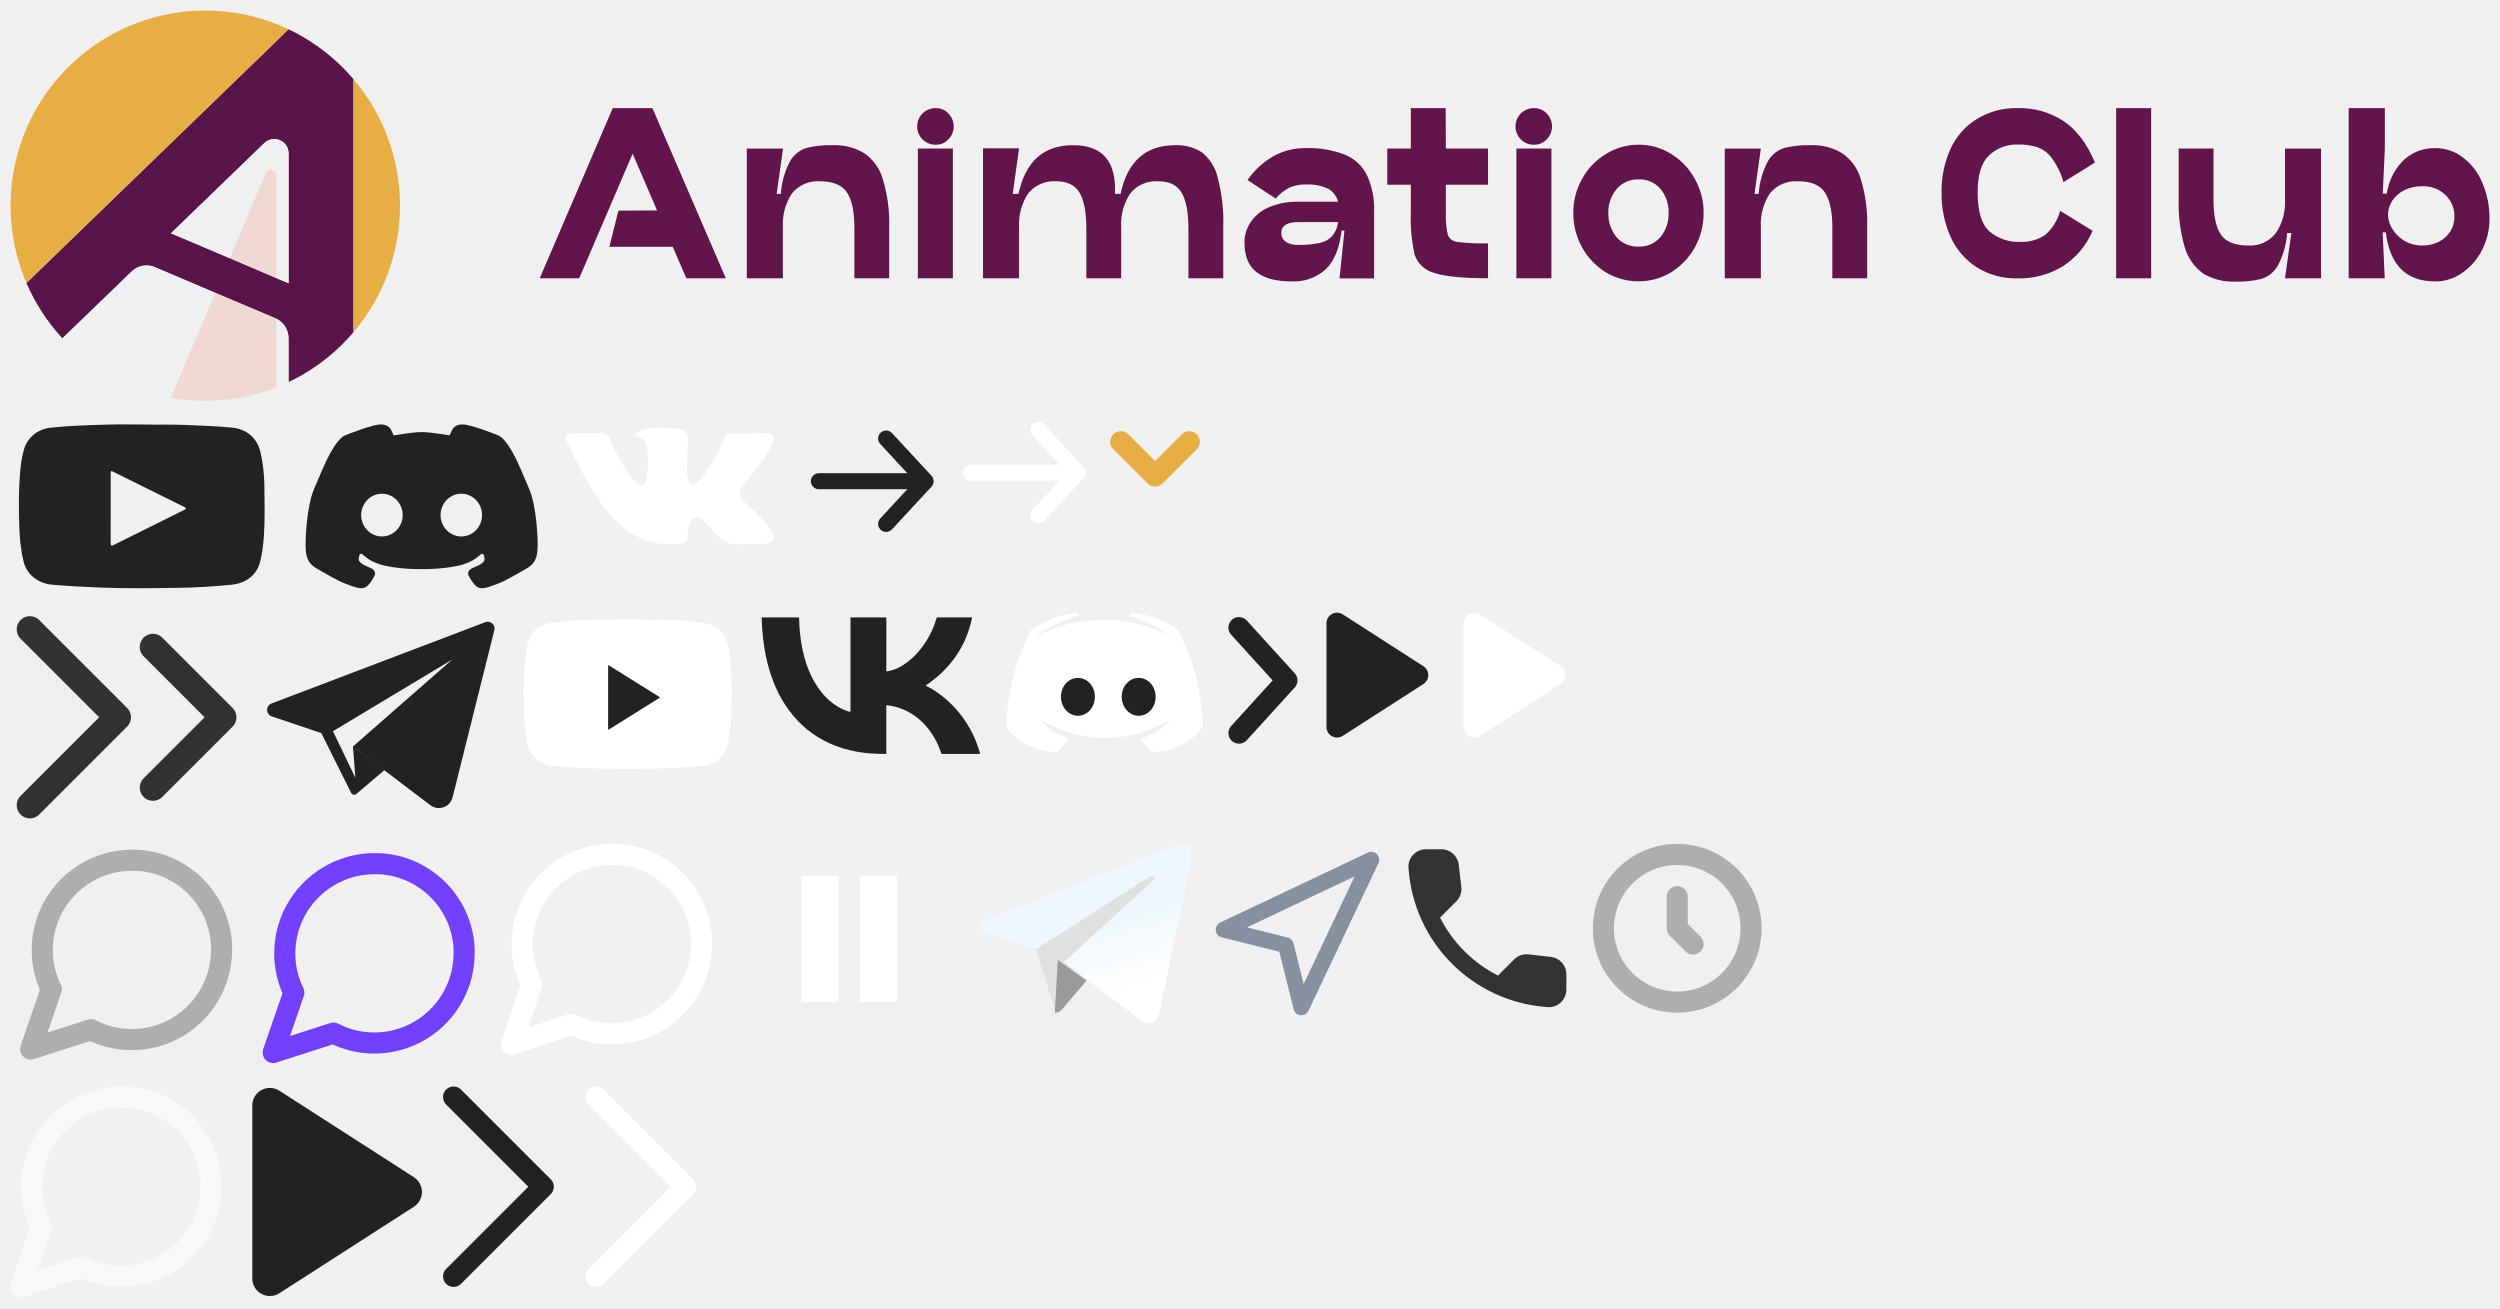
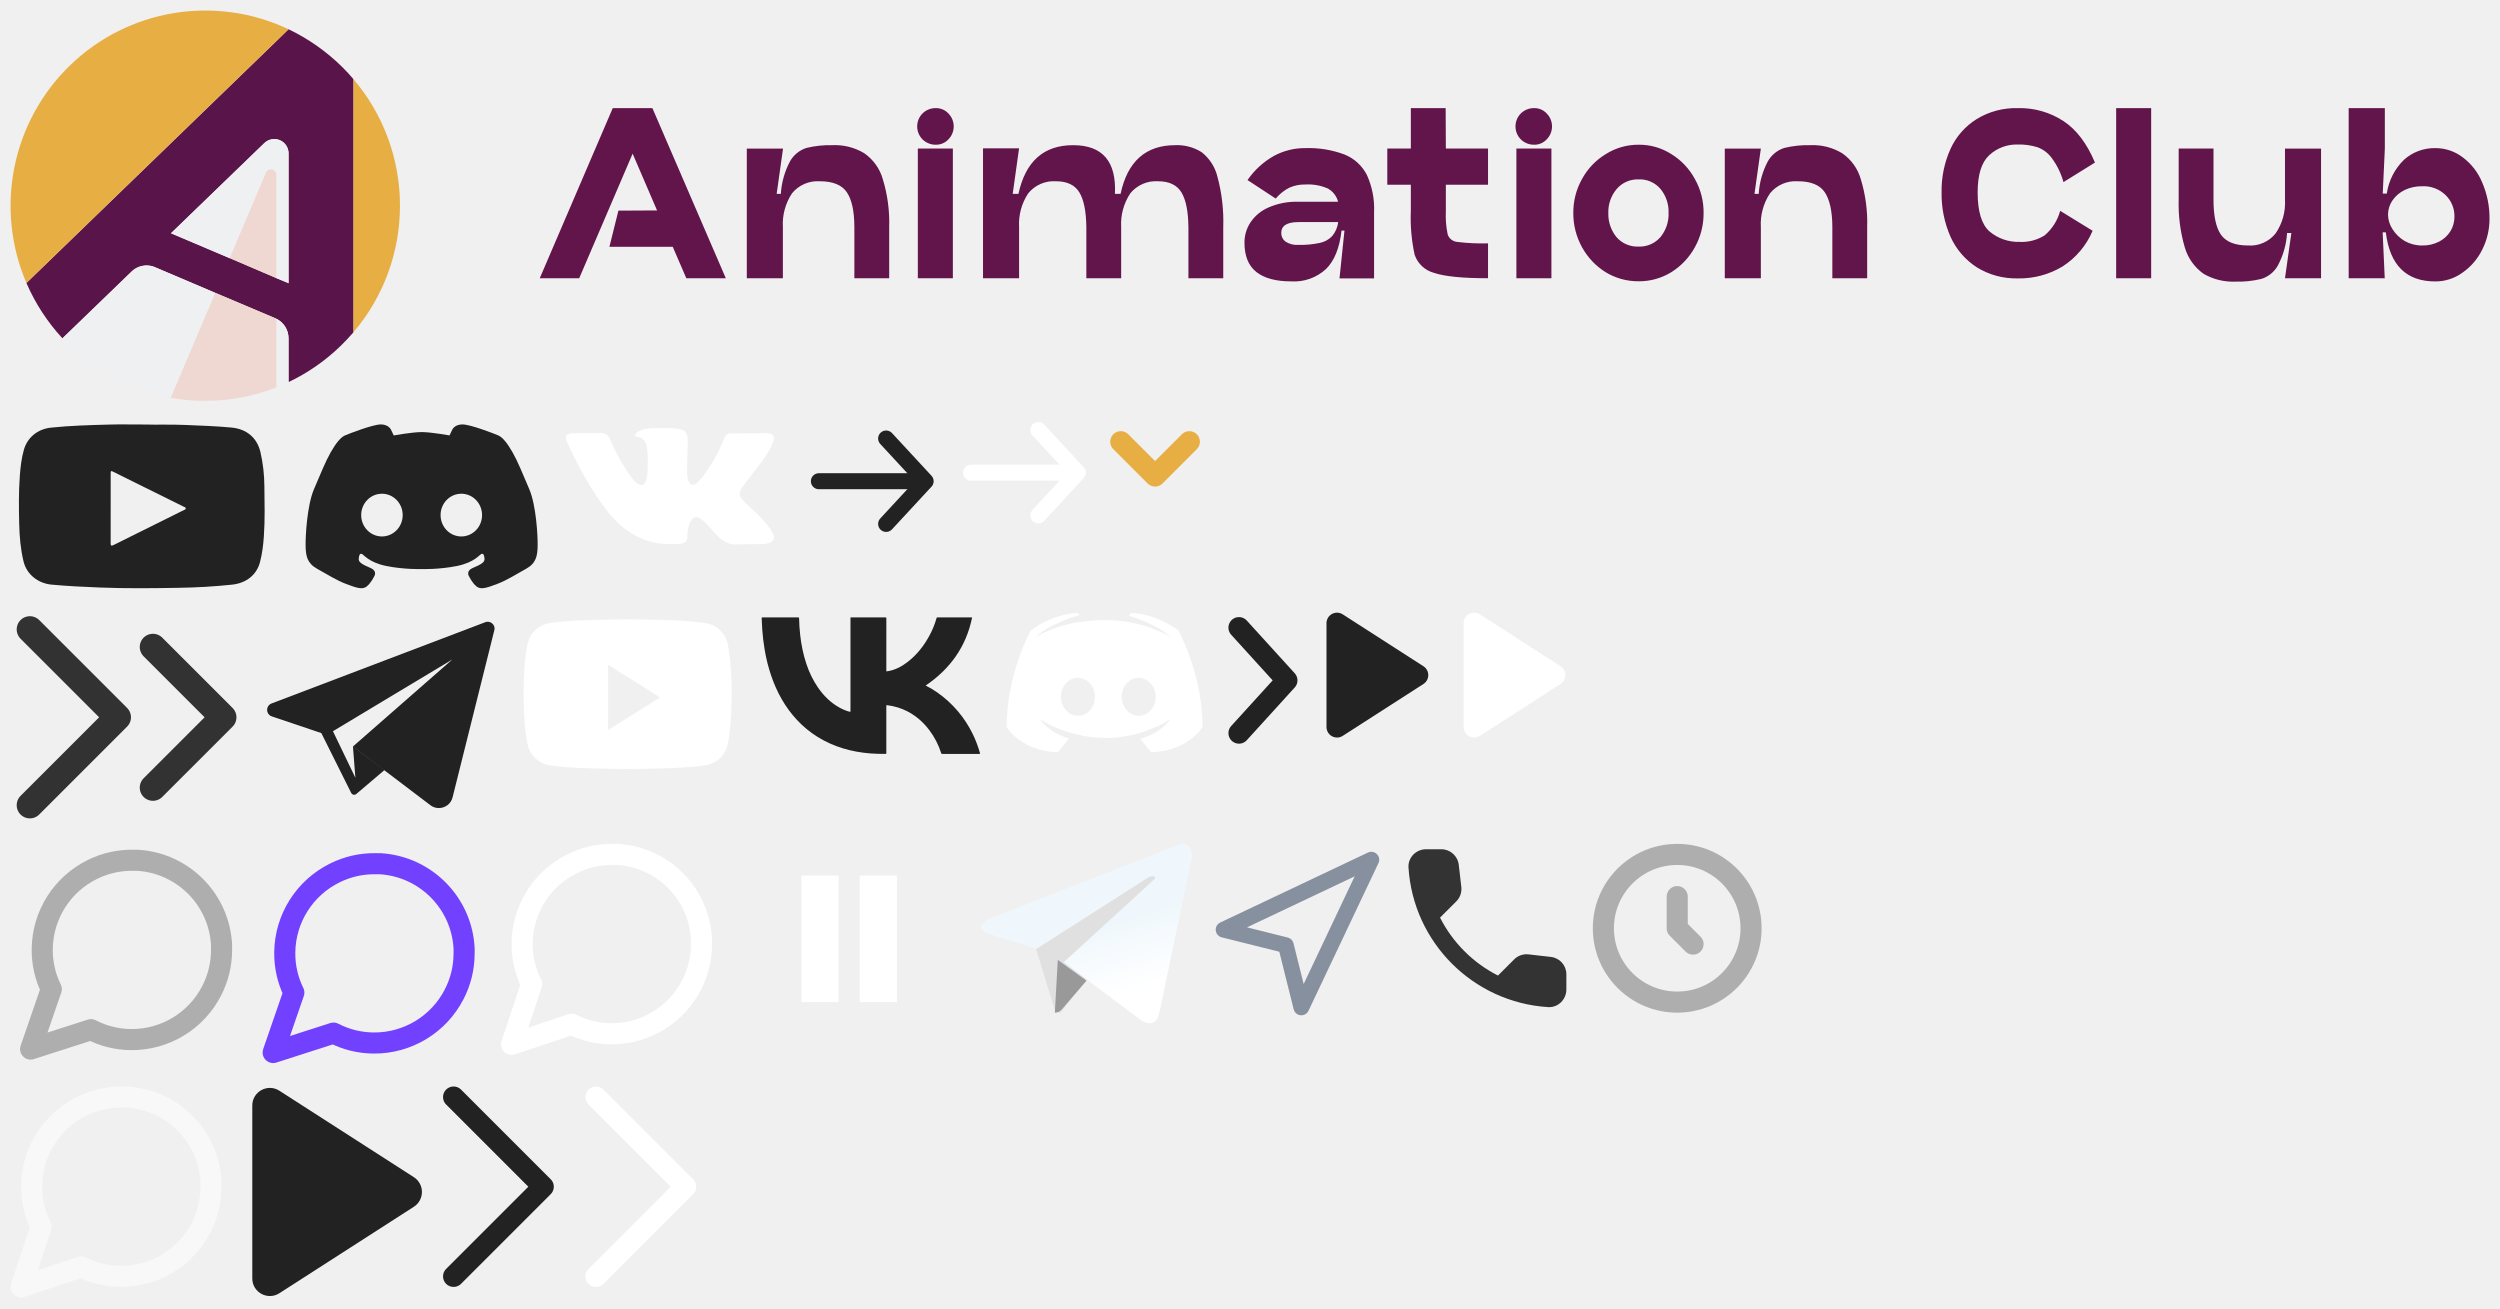
<svg xmlns="http://www.w3.org/2000/svg" width="237" height="124" viewBox="0 0 237 124">
  <svg width="15" height="13" fill="none" viewBox="-1 -1 15 13" id="black-right-arrow" x="75" y="39">
    <path d="M8.005 1.571 11.75 5.62 8.005 9.667" stroke="#222" stroke-width="1.518" stroke-linecap="round" stroke-linejoin="round" />
    <path d="M11.457 5.62H1.63" stroke="#222" stroke-width="1.518" stroke-linecap="round" />
  </svg>
  <svg width="9" height="15" fill="none" viewBox="-1 -1 9 15" id="black-right-menu-arrow" x="115" y="57">
    <path d="M1.455 11.5 6 6.5l-4.545-5" stroke="#222" stroke-width="2" stroke-linecap="round" stroke-linejoin="round" />
  </svg>
  <svg width="18" height="18" fill="none" viewBox="-1 -1 18 18" id="call" x="132" y="79">
    <path d="m14.024 10.716-2.116-.241a1.658 1.658 0 0 0-1.367.475l-1.533 1.533A12.538 12.538 0 0 1 3.516 6.99l1.542-1.54a1.66 1.66 0 0 0 .475-1.366l-.242-2.1A1.668 1.668 0 0 0 3.633.508H2.19C1.25.508.466 1.29.525 2.233c.441 7.116 6.133 12.8 13.241 13.242.942.058 1.725-.726 1.725-1.667v-1.442a1.652 1.652 0 0 0-1.466-1.65z" fill="#333" />
  </svg>
  <svg width="18" height="18" fill="none" viewBox="-1 -1 18 18" id="clock" x="150" y="79">
    <path d="M8 5v3l1.5 1.5M8 15A7 7 0 1 0 8 1a7 7 0 0 0 0 14z" stroke="#AEAEAE" stroke-width="2" stroke-linecap="round" stroke-linejoin="round" />
  </svg>
  <svg width="22" height="22" fill="none" viewBox="-1 -1 22 22" id="comments" y="102">
    <path opacity=".5" clip-rule="evenodd" d="M19 9.5a8.38 8.38 0 0 1-.9 3.8 8.5 8.5 0 0 1-7.6 4.7 8.38 8.38 0 0 1-3.8-.9L1 19l1.9-5.7A8.38 8.38 0 0 1 2 9.5a8.5 8.5 0 0 1 4.7-7.6 8.38 8.38 0 0 1 3.8-.9h.5a8.48 8.48 0 0 1 8 8v.5z" stroke="#fff" stroke-width="2" stroke-linecap="round" stroke-linejoin="round" />
  </svg>
  <svg width="23" height="23" fill="none" viewBox="-1 -1 23 23" id="comments-gray" y="79">
    <path clip-rule="evenodd" d="M20.002 10.142a8.38 8.38 0 0 1-.94 3.79 8.5 8.5 0 0 1-7.649 4.62 8.38 8.38 0 0 1-3.79-.94l-5.72 1.84 1.96-5.68a8.38 8.38 0 0 1-.86-3.809 8.5 8.5 0 0 1 4.78-7.55 8.38 8.38 0 0 1 3.809-.86l.5.005a8.48 8.48 0 0 1 7.915 8.084l-.005.5v0z" stroke="#AEAEAE" stroke-width="2" stroke-linecap="round" stroke-linejoin="round" />
  </svg>
  <svg width="23" height="23" fill="none" viewBox="-1 -1 23 23" id="comments-purple" x="23" y="79">
    <path clip-rule="evenodd" d="M19.995 10.468a8.38 8.38 0 0 1-.94 3.79 8.5 8.5 0 0 1-7.649 4.62 8.38 8.38 0 0 1-3.79-.94l-5.72 1.84 1.96-5.68a8.38 8.38 0 0 1-.86-3.809 8.5 8.5 0 0 1 4.78-7.55 8.38 8.38 0 0 1 3.809-.86l.5.005A8.48 8.48 0 0 1 20 9.968l-.005.5v0z" stroke="#7241FF" stroke-width="2" stroke-linecap="round" stroke-linejoin="round" />
  </svg>
  <svg width="23" height="22" fill="none" viewBox="-1 -1 23 22" id="comments-white" x="46" y="79">
    <path clip-rule="evenodd" d="M19.5 9.5a8.38 8.38 0 0 1-.9 3.8A8.5 8.5 0 0 1 11 18a8.379 8.379 0 0 1-3.8-.9L1.5 19l1.9-5.7a8.38 8.38 0 0 1-.9-3.8 8.5 8.5 0 0 1 4.7-7.6A8.38 8.38 0 0 1 11 1h.5a8.48 8.48 0 0 1 8 8v.5z" stroke="#fff" stroke-width="2" stroke-linecap="round" stroke-linejoin="round" />
  </svg>
  <svg width="24" height="22" fill="none" viewBox="-1 -1 24 22" id="doubble-black-right-arrow" y="57">
    <path d="M13.498 16.666 20.165 10l-6.667-6.667m-11.666 15 8.334-8.334-8.334-8.333" stroke="#323232" stroke-width="2.5" stroke-linecap="round" stroke-linejoin="round" />
  </svg>
  <svg width="21" height="16" fill="none" viewBox="-1 -1 21 16" id="header-ds" x="94" y="57">
-     <path d="M14.134 13.314s-.573-.675-1.05-1.273c2.084-.58 2.879-1.869 2.879-1.869a9.144 9.144 0 0 1-1.83.927c-.794.33-1.557.55-2.305.675a11.276 11.276 0 0 1-4.119-.015 13.477 13.477 0 0 1-2.337-.676 9.38 9.38 0 0 1-1.161-.534c-.048-.031-.095-.047-.143-.078a.221.221 0 0 1-.064-.048c-.286-.157-.445-.267-.445-.267s.763 1.257 2.783 1.854c-.477.597-1.066 1.304-1.066 1.304-3.514-.11-4.85-2.388-4.85-2.388 0-5.058 2.29-9.159 2.29-9.159C5.006.071 7.185.117 7.185.117l.159.19C4.48 1.122 3.16 2.363 3.16 2.363s.35-.188.939-.455C5.8 1.17 7.153.966 7.71.919c.095-.016.174-.031.27-.031a13.096 13.096 0 0 1 7.999 1.476s-1.257-1.178-3.96-1.995l.223-.251S14.42.07 16.71 1.768c0 0 2.29 4.1 2.29 9.158 0 0-1.352 2.278-4.866 2.388z" fill="#fff" />
-     <path fill-rule="evenodd" clip-rule="evenodd" d="M5.578 8.058c0-.987.71-1.795 1.61-1.795.899 0 1.624.808 1.609 1.795 0 .987-.71 1.796-1.61 1.796-.883 0-1.609-.81-1.609-1.796zm5.76 0c0-.986.709-1.795 1.608-1.795.9 0 1.61.809 1.61 1.795 0 .987-.71 1.796-1.61 1.796-.883 0-1.609-.81-1.609-1.796z" fill="#222" />
+     <path fill-rule="evenodd" clip-rule="evenodd" d="M13.084 12.042c.478.597 1.05 1.272 1.05 1.272 3.514-.11 4.866-2.388 4.866-2.388 0-5.058-2.29-9.159-2.29-9.159C14.42.071 12.242.117 12.242.117l-.223.252c2.703.817 3.96 1.995 3.96 1.995A13.076 13.076 0 0 0 11.192.856 13.618 13.618 0 0 0 7.98.888c-.083 0-.155.012-.235.025L7.71.92c-.556.047-1.908.251-3.61.99-.588.267-.938.455-.938.455s1.32-1.24 4.183-2.058l-.16-.188S5.007.07 2.717 1.768c0 0-2.29 4.1-2.29 9.158 0 0 1.336 2.278 4.85 2.388 0 0 .589-.707 1.066-1.304-2.02-.597-2.783-1.854-2.783-1.854s.159.11.445.268a.22.22 0 0 0 .064.047c.024.015.048.027.071.039.024.012.048.024.072.04.398.22.795.392 1.16.533.653.252 1.432.503 2.338.676 1.193.22 2.593.298 4.12.015.746-.125 1.51-.345 2.305-.675a9.14 9.14 0 0 0 1.829-.927s-.795 1.288-2.879 1.87zm-5.897-5.78c-.899 0-1.609.81-1.609 1.796 0 .987.726 1.796 1.61 1.796.899 0 1.609-.81 1.609-1.796.015-.986-.71-1.795-1.61-1.795zm5.76 0c-.9 0-1.61.81-1.61 1.796 0 .987.726 1.796 1.61 1.796.899 0 1.609-.809 1.609-1.796 0-.986-.71-1.795-1.61-1.795z" fill="#fff" />
  </svg>
  <svg width="237" height="39" fill="none" viewBox="-1 -1 237 39" id="header-logo">
    <g clip-path="url(#aka)">
      <path d="M112.911 13.424a4.359 4.359 0 0 0-2.495-.662c-2.801 0-4.53 1.54-5.187 4.618h-.533c.148-3.075-1.173-4.615-3.962-4.618-2.788-.003-4.517 1.536-5.187 4.618h-.543l.604-4.315H92.19v12.312h3.42v-4.835a5.26 5.26 0 0 1 .862-3.21 3.122 3.122 0 0 1 2.636-1.148c1.047 0 1.785.35 2.212 1.05.428.699.649 1.802.665 3.308v4.835h3.301v-4.835a5.27 5.27 0 0 1 .863-3.21 3.129 3.129 0 0 1 2.637-1.148c1.047 0 1.784.35 2.212 1.05.427.699.649 1.802.664 3.308v4.835h3.302v-4.835a16.26 16.26 0 0 0-.543-4.76 4.216 4.216 0 0 0-1.509-2.358zm13.545.222a9.636 9.636 0 0 0-3.702-.605 6.122 6.122 0 0 0-2.967.728 7.559 7.559 0 0 0-2.523 2.301l2.674 1.754a4.099 4.099 0 0 1 1.288-1.03 3.538 3.538 0 0 1 1.528-.303 4.598 4.598 0 0 1 2.131.383 2.004 2.004 0 0 1 .967 1.253h-3.773a6.515 6.515 0 0 0-2.829.543 3.92 3.92 0 0 0-1.708 1.418 3.45 3.45 0 0 0-.566 1.92c0 1.26.376 2.186 1.128 2.778.751.593 1.851.889 3.301.889a4.446 4.446 0 0 0 3.301-1.172c.792-.775 1.283-1.995 1.471-3.645h.279l-.472 4.533h3.278v-6.243a7.714 7.714 0 0 0-.675-3.55 4.084 4.084 0 0 0-2.131-1.952zm-1.17 7.742a2.226 2.226 0 0 1-1.184.643 8.726 8.726 0 0 1-2.013.184 1.96 1.96 0 0 1-1.245-.326 1.004 1.004 0 0 1-.382-.804c0-.685.542-1.03 1.627-1.03h3.772c-.059.49-.258.954-.575 1.333zm-35.955-8.304h-3.32v12.293h3.32V13.084zM57.088 9.25l-6.919 16.127h3.74l5.065-11.812 2.316 5.384-3.665.019-.853 3.427h6.003l1.288 2.982h3.744L60.847 9.25h-3.76zm23.839 4.273a5.358 5.358 0 0 0-2.995-.761 9.47 9.47 0 0 0-2.494.265 2.765 2.765 0 0 0-1.547 1.271 7.576 7.576 0 0 0-.868 3.082h-.396l.604-4.292h-3.434v12.29h3.42v-4.836a5.26 5.26 0 0 1 .862-3.21 3.127 3.127 0 0 1 2.637-1.148c1.235 0 2.084.345 2.556 1.03.471.686.721 1.792.721 3.31v4.853h3.302v-4.835a14.092 14.092 0 0 0-.604-4.557 4.49 4.49 0 0 0-1.764-2.462zm6.791-4.273a1.756 1.756 0 0 0-1.264.506 1.746 1.746 0 0 0 0 2.457 1.758 1.758 0 0 0 1.264.506 1.577 1.577 0 0 0 1.189-.506 1.746 1.746 0 0 0 0-2.457 1.58 1.58 0 0 0-1.189-.506zm48.33 0h-3.301v3.833h-2.231v3.427h2.231v2.477a16.301 16.301 0 0 0 .363 4.173 2.667 2.667 0 0 0 1.849 1.711c.99.338 2.693.506 5.107.506V22.07c-.98.027-1.96-.018-2.933-.137a1.052 1.052 0 0 1-.887-.686 8.645 8.645 0 0 1-.179-2.24V16.51h3.999v-3.427h-3.999l-.019-3.833zm37.582 4.273a5.366 5.366 0 0 0-2.995-.761 9.474 9.474 0 0 0-2.494.264 2.773 2.773 0 0 0-1.552 1.272 7.572 7.572 0 0 0-.863 3.082h-.401l.604-4.292h-3.419v12.29h3.419v-4.836a5.256 5.256 0 0 1 .863-3.21 3.125 3.125 0 0 1 2.636-1.148c1.231 0 2.085.345 2.552 1.03.466.686.726 1.792.726 3.309v4.854h3.301v-4.835a13.946 13.946 0 0 0-.604-4.557 4.46 4.46 0 0 0-1.773-2.462zm41.987 4.396a5.152 5.152 0 0 1-.886 3.204 3.068 3.068 0 0 1-2.613 1.149c-1.236 0-2.094-.342-2.575-1.026-.472-.685-.703-1.796-.703-3.308v-4.854h-3.301v4.835c-.047 1.54.15 3.078.585 4.556a4.68 4.68 0 0 0 1.768 2.477c.915.532 1.962.79 3.019.747a9.242 9.242 0 0 0 2.471-.26 2.706 2.706 0 0 0 1.551-1.253 7.507 7.507 0 0 0 .882-3.1h.406l-.604 4.291h3.419V13.088h-3.419v4.83zm18.699-1.612a5.669 5.669 0 0 0-1.853-2.396 4.237 4.237 0 0 0-2.594-.87 4.313 4.313 0 0 0-2.976 1.11 5.59 5.59 0 0 0-1.627 3.205h-.382l.198-4.254V9.25h-3.428v16.127h3.419l-.198-4.353h.301c.371 3.104 1.932 4.656 4.683 4.656a4.344 4.344 0 0 0 2.575-.827 5.714 5.714 0 0 0 1.887-2.198c.451-.9.685-1.895.684-2.902a8.43 8.43 0 0 0-.689-3.446zm-3.018 4.618c-.265.422-.64.764-1.085.988a3.354 3.354 0 0 1-1.589.359 3.295 3.295 0 0 1-1.651-.42 3.392 3.392 0 0 1-1.165-1.13 2.581 2.581 0 0 1-.424-1.371c0-.484.148-.956.424-1.352.291-.421.686-.76 1.146-.983a3.768 3.768 0 0 1 1.67-.36 2.992 2.992 0 0 1 2.212.832 2.754 2.754 0 0 1 .844 2.08c0 .48-.132.949-.382 1.357zm-85.224-7.841h-3.32v12.293h3.32V13.084zm56.857-3.834h-3.32v16.127h3.32V9.25zm-58.488 0a1.764 1.764 0 0 0-1.269.506 1.745 1.745 0 0 0 0 2.457 1.773 1.773 0 0 0 1.269.506 1.575 1.575 0 0 0 1.183-.506 1.745 1.745 0 0 0 0-2.457 1.57 1.57 0 0 0-1.183-.506zm45.83 3.45a5.802 5.802 0 0 1 1.887.26c.55.205 1.026.57 1.367 1.05a6.868 6.868 0 0 1 1.09 2.254l2.985-1.853c-.764-1.815-1.756-3.124-2.976-3.927a7.532 7.532 0 0 0-4.343-1.234 7.116 7.116 0 0 0-3.882 1.03 6.506 6.506 0 0 0-2.494 2.836 9.619 9.619 0 0 0-.845 4.131 10.025 10.025 0 0 0 .845 4.193 6.724 6.724 0 0 0 2.494 2.902 7.065 7.065 0 0 0 3.882 1.05 7.9 7.9 0 0 0 4.244-1.13 7.453 7.453 0 0 0 2.853-3.384l-3.075-1.891a4.625 4.625 0 0 1-1.466 2.32 4.05 4.05 0 0 1-2.358.625 4.239 4.239 0 0 1-2.872-.988c-.755-.672-1.128-1.891-1.128-3.71 0-1.665.364-2.837 1.085-3.508a3.802 3.802 0 0 1 2.707-1.026zm-32.828.908a5.652 5.652 0 0 0-3.099-.889 5.758 5.758 0 0 0-3.117.89 6.223 6.223 0 0 0-2.254 2.362 6.464 6.464 0 0 0-.826 3.205 6.638 6.638 0 0 0 .826 3.262 6.452 6.452 0 0 0 2.235 2.363 5.924 5.924 0 0 0 3.136.865 5.806 5.806 0 0 0 3.099-.865 6.432 6.432 0 0 0 2.23-2.363 6.593 6.593 0 0 0 .826-3.262 6.41 6.41 0 0 0-.826-3.205 6.265 6.265 0 0 0-2.23-2.363zm-1.028 7.86a2.599 2.599 0 0 1-2.09.908 2.628 2.628 0 0 1-2.094-.908 3.478 3.478 0 0 1-.764-2.278 3.366 3.366 0 0 1 .764-2.24 2.616 2.616 0 0 1 2.094-.945 2.585 2.585 0 0 1 2.09.907 3.39 3.39 0 0 1 .764 2.26 3.42 3.42 0 0 1-.764 2.296z" fill="#62154B" />
      <path d="M36.917 18.5a18.463 18.463 0 0 1-4.428 12.02V6.48a18.459 18.459 0 0 1 4.428 12.02z" fill="#E7AE44" />
      <path d="M32.489 6.48v24.04c-.382.444-.788.874-1.212 1.285a18.425 18.425 0 0 1-4.924 3.418v-4.15a2.065 2.065 0 0 0-1.363-1.943l-5.588-2.363-5.66-2.41-.117-.053a2.038 2.038 0 0 0-2.198.515l-6.508 6.254a18.618 18.618 0 0 1-3.415-5.247l4.801-4.646 2.769-2.68L25.193 2.902l1.16-1.13A18.738 18.738 0 0 1 31.47 5.38c.354.354.693.718 1.019 1.101zm-6.131 19.38V13.5a1.35 1.35 0 0 0-.83-1.222 1.341 1.341 0 0 0-1.448.276l-.028.028-8.843 8.527 5.57 2.363 4.414 1.891 1.165.496z" fill="#591449" />
      <path d="m26.353 1.773-1.16 1.13L9.073 18.5l-2.767 2.68-4.801 4.646a18.548 18.548 0 0 1-1.143-10.96 18.521 18.521 0 0 1 5.277-9.67 18.43 18.43 0 0 1 20.715-3.424z" fill="#E7AE44" />
      <path d="M26.353 31.073v4.15c-.377.184-.764.35-1.16.506v-6.514a2.059 2.059 0 0 1 1.16 1.858zm0-17.527v12.29l-1.16-.473v-9.765a.44.44 0 0 0 0-.114.51.51 0 0 0-.943-.09l-3.471 8.088-5.57-2.364 8.843-8.555a1.366 1.366 0 0 1 2.301.983z" fill="#EFF0F1" />
      <path d="M25.193 29.215v6.513A18.428 18.428 0 0 1 18.458 37a18.22 18.22 0 0 1-3.3-.293l4.239-9.955 5.588 2.364.203.085.005.014zm0-13.617v9.76l-4.414-1.89 3.428-8.092a.514.514 0 0 1 .986.222z" fill="#EED8D1" />
      <path d="m19.397 26.753-4.216 9.954a18.38 18.38 0 0 1-10.262-5.634l6.48-6.272.127-.123a2.039 2.039 0 0 1 2.07-.393l.118.052 5.683 2.416z" fill="#EFF0F1" />
    </g>
    <defs>
      <clipPath id="aka">
        <path fill="#fff" d="M0 0h235v37H0z" />
      </clipPath>
    </defs>
  </svg>
  <svg width="22" height="19" fill="none" viewBox="-1 -1 22 19" id="header-tg" x="92" y="79">
    <path fill-rule="evenodd" clip-rule="evenodd" d="M7.545 16c-.618 0-.513-.232-.726-.816L5 9.243 19 1" fill="#E0E0E0" />
    <path fill-rule="evenodd" clip-rule="evenodd" d="M7 16c.41 0 .59-.224.818-.49L10 12.967 7.278 11" fill="#999" />
    <path fill-rule="evenodd" clip-rule="evenodd" d="m7.835 11.219 7.412 5.55c.846.472 1.456.228 1.667-.796L19.93 1.564C20.24.31 19.459-.26 18.65.112L.934 7.035c-1.21.492-1.202 1.176-.22 1.48L5.26 9.953l10.525-6.73c.497-.304.953-.14.578.196" fill="url(#ala)" />
    <defs>
      <linearGradient id="ala" x1="8.592" y1="8.572" x2="10.605" y2="14.999" gradientUnits="userSpaceOnUse">
        <stop stop-color="#EFF7FC" />
        <stop offset="1" stop-color="#fff" />
      </linearGradient>
    </defs>
  </svg>
  <svg width="23" height="14" fill="none" viewBox="-1 -1 23 14" id="header-vk" x="52" y="39">
    <path fill-rule="evenodd" clip-rule="evenodd" d="M11.468 11.571s.356-.038.538-.23c.167-.177.162-.51.162-.51s-.023-1.552.712-1.782c.724-.225 1.653 1.502 2.64 2.166.745.502 1.31.392 1.31.392l2.636-.036s1.378-.083.725-1.147c-.054-.087-.381-.787-1.96-2.225-1.653-1.506-1.43-1.262.56-3.867 1.212-1.586 1.696-2.554 1.545-2.968-.144-.396-1.036-.29-1.036-.29l-2.967.017s-.22-.03-.383.067c-.16.093-.263.312-.263.312s-.469 1.227-1.095 2.271c-1.321 2.202-1.85 2.318-2.066 2.182-.502-.32-.377-1.28-.377-1.964 0-2.134.33-3.024-.642-3.254-.322-.077-.56-.127-1.385-.136C9.064.56 8.168.573 7.66.817c-.338.162-.598.523-.439.544.196.026.64.118.875.432.304.407.294 1.318.294 1.318s.175 2.513-.408 2.824c-.4.214-.948-.222-2.127-2.22C5.252 2.69 4.797 1.56 4.797 1.56s-.088-.211-.246-.325c-.19-.137-.455-.18-.455-.18l-2.82.018s-.423.012-.578.193c-.138.16-.011.492-.011.492s2.207 5.07 4.707 7.625c2.292 2.342 4.894 2.188 4.894 2.188h1.18z" fill="#fff" />
  </svg>
  <svg width="23" height="17" fill="none" viewBox="-1 -1 23 17" id="header-yt" x="48" y="57">
-     <path fill-rule="evenodd" clip-rule="evenodd" d="M19.954 2.931a2.505 2.505 0 0 0-1.744-1.79C16.67.716 10.5.716 10.5.716s-6.17 0-7.71.423A2.506 2.506 0 0 0 1.046 2.93C.633 4.511.633 7.808.633 7.808s0 3.297.413 4.877a2.506 2.506 0 0 0 1.744 1.792c1.54.423 7.71.423 7.71.423s6.17 0 7.71-.423a2.505 2.505 0 0 0 1.744-1.792c.413-1.58.413-4.877.413-4.877s0-3.296-.413-4.877z" fill="#fff" />
-     <path fill-rule="evenodd" clip-rule="evenodd" d="M8.65 11.2V5.033l4.933 3.084L8.65 11.2z" fill="#222" />
+     <path fill-rule="evenodd" clip-rule="evenodd" d="M18.21 1.14c.849.233 1.517.92 1.744 1.791.413 1.58.413 4.877.413 4.877s0 3.297-.413 4.877a2.505 2.505 0 0 1-1.744 1.792c-1.54.423-7.71.423-7.71.423s-6.17 0-7.71-.423a2.506 2.506 0 0 1-1.744-1.792C.633 11.105.633 7.808.633 7.808s0-3.296.413-4.877a2.505 2.505 0 0 1 1.744-1.79C4.33.716 10.5.716 10.5.716s6.17 0 7.71.423zM8.65 5.033V11.2l4.933-3.083L8.65 5.033z" fill="#fff" />
  </svg>
  <svg width="18" height="19" fill="none" viewBox="-1 -1 18 19" id="navigate" x="114" y="79">
    <path clip-rule="evenodd" d="M1 8.132 15 1.5l-6.632 14-1.473-5.895L1 8.132z" stroke="#87909E" stroke-width="1.5" stroke-linecap="round" stroke-linejoin="round" />
  </svg>
  <svg width="23" height="20" fill="none" viewBox="-1 -1 23 20" id="pausesvg" x="69" y="79">
    <path fill="#fff" d="M5.971 3H9.5v12H5.971zM11.5 3h3.529v12H11.5z" />
  </svg>
  <svg width="13" height="14" fill="none" viewBox="-1 -1 13 14" id="play-black" x="124" y="57">
    <path fill-rule="evenodd" clip-rule="evenodd" d="M.75 1.082A1 1 0 0 1 2.29.24l7.652 4.92a1 1 0 0 1 0 1.682l-7.65 4.918a1 1 0 0 1-1.541-.84V1.081z" fill="#222" />
  </svg>
  <svg width="19" height="22" fill="none" viewBox="-1 -1 19 22" id="play-black-large" x="22" y="102">
    <path fill-rule="evenodd" clip-rule="evenodd" d="M.917 1.803C.917.484 2.375-.312 3.485.4l12.75 8.197a1.667 1.667 0 0 1 0 2.804l-12.75 8.197c-1.11.713-2.568-.083-2.568-1.402V1.803z" fill="#222" />
  </svg>
  <svg width="13" height="14" fill="none" viewBox="-1 -1 13 14" id="play-white" x="137" y="57">
    <path fill-rule="evenodd" clip-rule="evenodd" d="M.75 1.082A1 1 0 0 1 2.29.24l7.652 4.92a1 1 0 0 1 0 1.682l-7.65 4.918a1 1 0 0 1-1.541-.84V1.081z" fill="#fff" />
  </svg>
  <svg width="13" height="21" fill="none" viewBox="-1 -1 13 21" id="single-black-right-arrow" x="41" y="102">
    <path d="m1 18 8.5-8.5L1 1" stroke="#222" stroke-width="2" stroke-linecap="round" stroke-linejoin="round" />
  </svg>
  <svg width="13" height="21" fill="none" viewBox="-1 -1 13 21" id="single-white-right-arrow" x="54" y="102">
    <path d="M1.5 18 10 9.5 1.5 1" stroke="#fff" stroke-width="2" stroke-linecap="round" stroke-linejoin="round" />
  </svg>
  <svg width="25" height="18" fill="none" viewBox="-1 -1 25 18" id="social-ds" x="27" y="39">
    <path d="M8.099.235c-.745 0-2.992.87-3.395 1.043-.403.174-.85.716-1.358 1.611-.508.895-.917 1.941-1.579 3.48C1.105 7.908.95 10.875.972 11.78c.022.905.131 1.612 1.104 2.148.973.535 1.833 1.095 2.738 1.432.906.337 1.524.579 1.943.242.42-.337.696-.927.696-.927s.397-.526-.353-.842c-.751-.316-1.126-.537-1.093-.864.033-.326.088-.505.275-.463.188.043.63.8 2.33 1.148 1.7.347 3.358.295 3.358.295s1.658.052 3.358-.295c1.7-.348 2.142-1.105 2.33-1.147.188-.043.243.136.276.463.033.326-.343.547-1.093.863-.751.316-.354.842-.354.842s.277.59.696.927c.42.337 1.038.095 1.943-.242.906-.337 1.766-.897 2.738-1.432.973-.536 1.082-1.243 1.104-2.148.022-.906-.132-3.873-.795-5.412-.662-1.539-1.07-2.585-1.578-3.48s-.955-1.437-1.358-1.61c-.403-.175-2.65-1.044-3.395-1.044-.746 0-.966.495-.966.495l-.26.548S12.871.962 11.982.961c-.89 0-2.658.317-2.658.317L9.064.73S8.845.235 8.1.235zm.08 6.57h.028c1.087 0 1.968.907 1.968 2.026 0 1.118-.881 2.025-1.968 2.025-1.086 0-1.967-.907-1.967-2.025 0-1.108.864-2.01 1.94-2.025zm7.554 0h.027c1.076.016 1.94.918 1.94 2.026 0 1.118-.88 2.025-1.967 2.025-1.086 0-1.967-.907-1.967-2.025 0-1.119.88-2.025 1.967-2.025z" fill="#222" />
  </svg>
  <svg width="24" height="21" fill="none" viewBox="-1 -1 24 21" id="social-tg" x="24" y="57">
    <path d="M21.238.941a.598.598 0 0 0-.23.042L.745 8.688a.651.651 0 0 0 .021 1.226l4.696 1.583 2.83 5.67.011.011a.302.302 0 0 0 .273.168.313.313 0 0 0 .199-.073l2.652-2.254-2.967-2.243.23 2.956-2.127-4.413 11.32-6.803-9.423 8.25 7.338 5.565c.241.189.524.273.807.273.577 0 1.143-.377 1.3-1.017l3.962-15.86c.105-.398-.23-.786-.629-.786z" fill="#222" />
  </svg>
  <svg width="23" height="16" fill="none" viewBox="-1 -1 23 16" id="social-vk" x="71" y="57">
    <path d="M15.754 6.99c.373.185.734.4 1.08.639a10.324 10.324 0 0 1 3.395 3.983c.28.577.501 1.176.676 1.793.014.047.009.065-.047.065-1.182-.002-2.364-.002-3.546 0-.063 0-.074-.032-.089-.078a7.32 7.32 0 0 0-1.139-2.197c-.771-1.01-1.742-1.742-2.962-2.126a5.878 5.878 0 0 0-1.047-.22c-.043-.005-.055.008-.052.047.002.02 0 .04 0 .061v4.415c0 .097 0 .097-.098.097-.472.002-.944-.006-1.415-.044-1.785-.142-3.47-.614-5.002-1.565a9.546 9.546 0 0 1-1.952-1.607c-1.127-1.208-1.905-2.62-2.44-4.174a15.762 15.762 0 0 1-.64-2.57A20.25 20.25 0 0 1 .264 1.72C.236 1.355.224.99.206.623.203.553.216.529.293.529 1.419.532 2.546.532 3.672.53c.059 0 .08.009.082.076.009.525.043 1.05.101 1.572.105.942.29 1.867.592 2.766A8.89 8.89 0 0 0 5.525 7.15c.544.795 1.21 1.46 2.057 1.93.305.169.625.302.962.394.067.018.081.005.081-.061-.002-.544 0-1.088 0-1.631V.636c0-.124-.013-.104.103-.104 1.069 0 2.137 0 3.205-.002.072 0 .092.015.092.09-.002 1.646-.002 3.292-.002 4.938 0 .096 0 .093.097.078.727-.11 1.354-.442 1.927-.885.881-.682 1.55-1.541 2.075-2.518a8.006 8.006 0 0 0 .666-1.648c.01-.04.027-.055.072-.055 1.078.002 2.156.002 3.235.002.014 0 .03.002.062.006-.565 2.772-2.087 4.878-4.403 6.451z" fill="#222" />
  </svg>
  <svg width="27" height="18" fill="none" viewBox="-1 -1 27 18" id="social-yt" y="39">
    <path d="M12.805.244c-1.424 0-2.46-.024-3.495.006C7.482.3 5.652.348 3.83.54c-1.263.133-2.24.932-2.57 2.112-.224.804-.32 1.626-.38 2.452C.765 6.634.785 8.167.821 9.698c.029 1.187.13 2.372.413 3.536.295 1.215 1.37 2.072 2.664 2.19 1.516.14 3.034.212 4.553.273 2.508.101 5.017.07 7.525.027a56.105 56.105 0 0 0 5.029-.3c1.326-.142 2.321-.909 2.643-2.134.209-.795.307-1.607.365-2.425.113-1.588.068-3.177.05-4.765a14.768 14.768 0 0 0-.377-3.254C23.365 1.494 22.38.668 20.943.532 19.477.394 18.006.346 16.535.284c-1.373-.059-2.745-.006-3.73-.04zM9.492 8.208V4.955c0-.348.006-.351.34-.186.415.206.828.416 1.243.62 1.776.88 3.552 1.758 5.326 2.639.084.04.208.059.208.177 0 .088-.098.111-.167.145-2.224 1.105-4.45 2.208-6.672 3.316-.243.121-.282.046-.28-.178.006-1.092.002-2.186.002-3.28z" fill="#222" />
  </svg>
  <svg width="14" height="12" fill="none" viewBox="-1 -1 14 12" id="white-right-arrow" x="90" y="39">
    <path d="m7.433.762 3.745 4.048-3.745 4.047" stroke="#fff" stroke-width="1.518" stroke-linecap="round" stroke-linejoin="round" />
    <path d="M10.885 4.81H1.059" stroke="#fff" stroke-width="1.518" stroke-linecap="round" />
  </svg>
  <svg width="11" height="9" fill="none" viewBox="-1 -1 11 9" id="yellow-down-arrow" x="104" y="39">
    <path d="m1.25 1.875 3.25 3.25 3.25-3.25" stroke="#E7AE44" stroke-width="2" stroke-linecap="round" stroke-linejoin="round" />
  </svg>
</svg>
